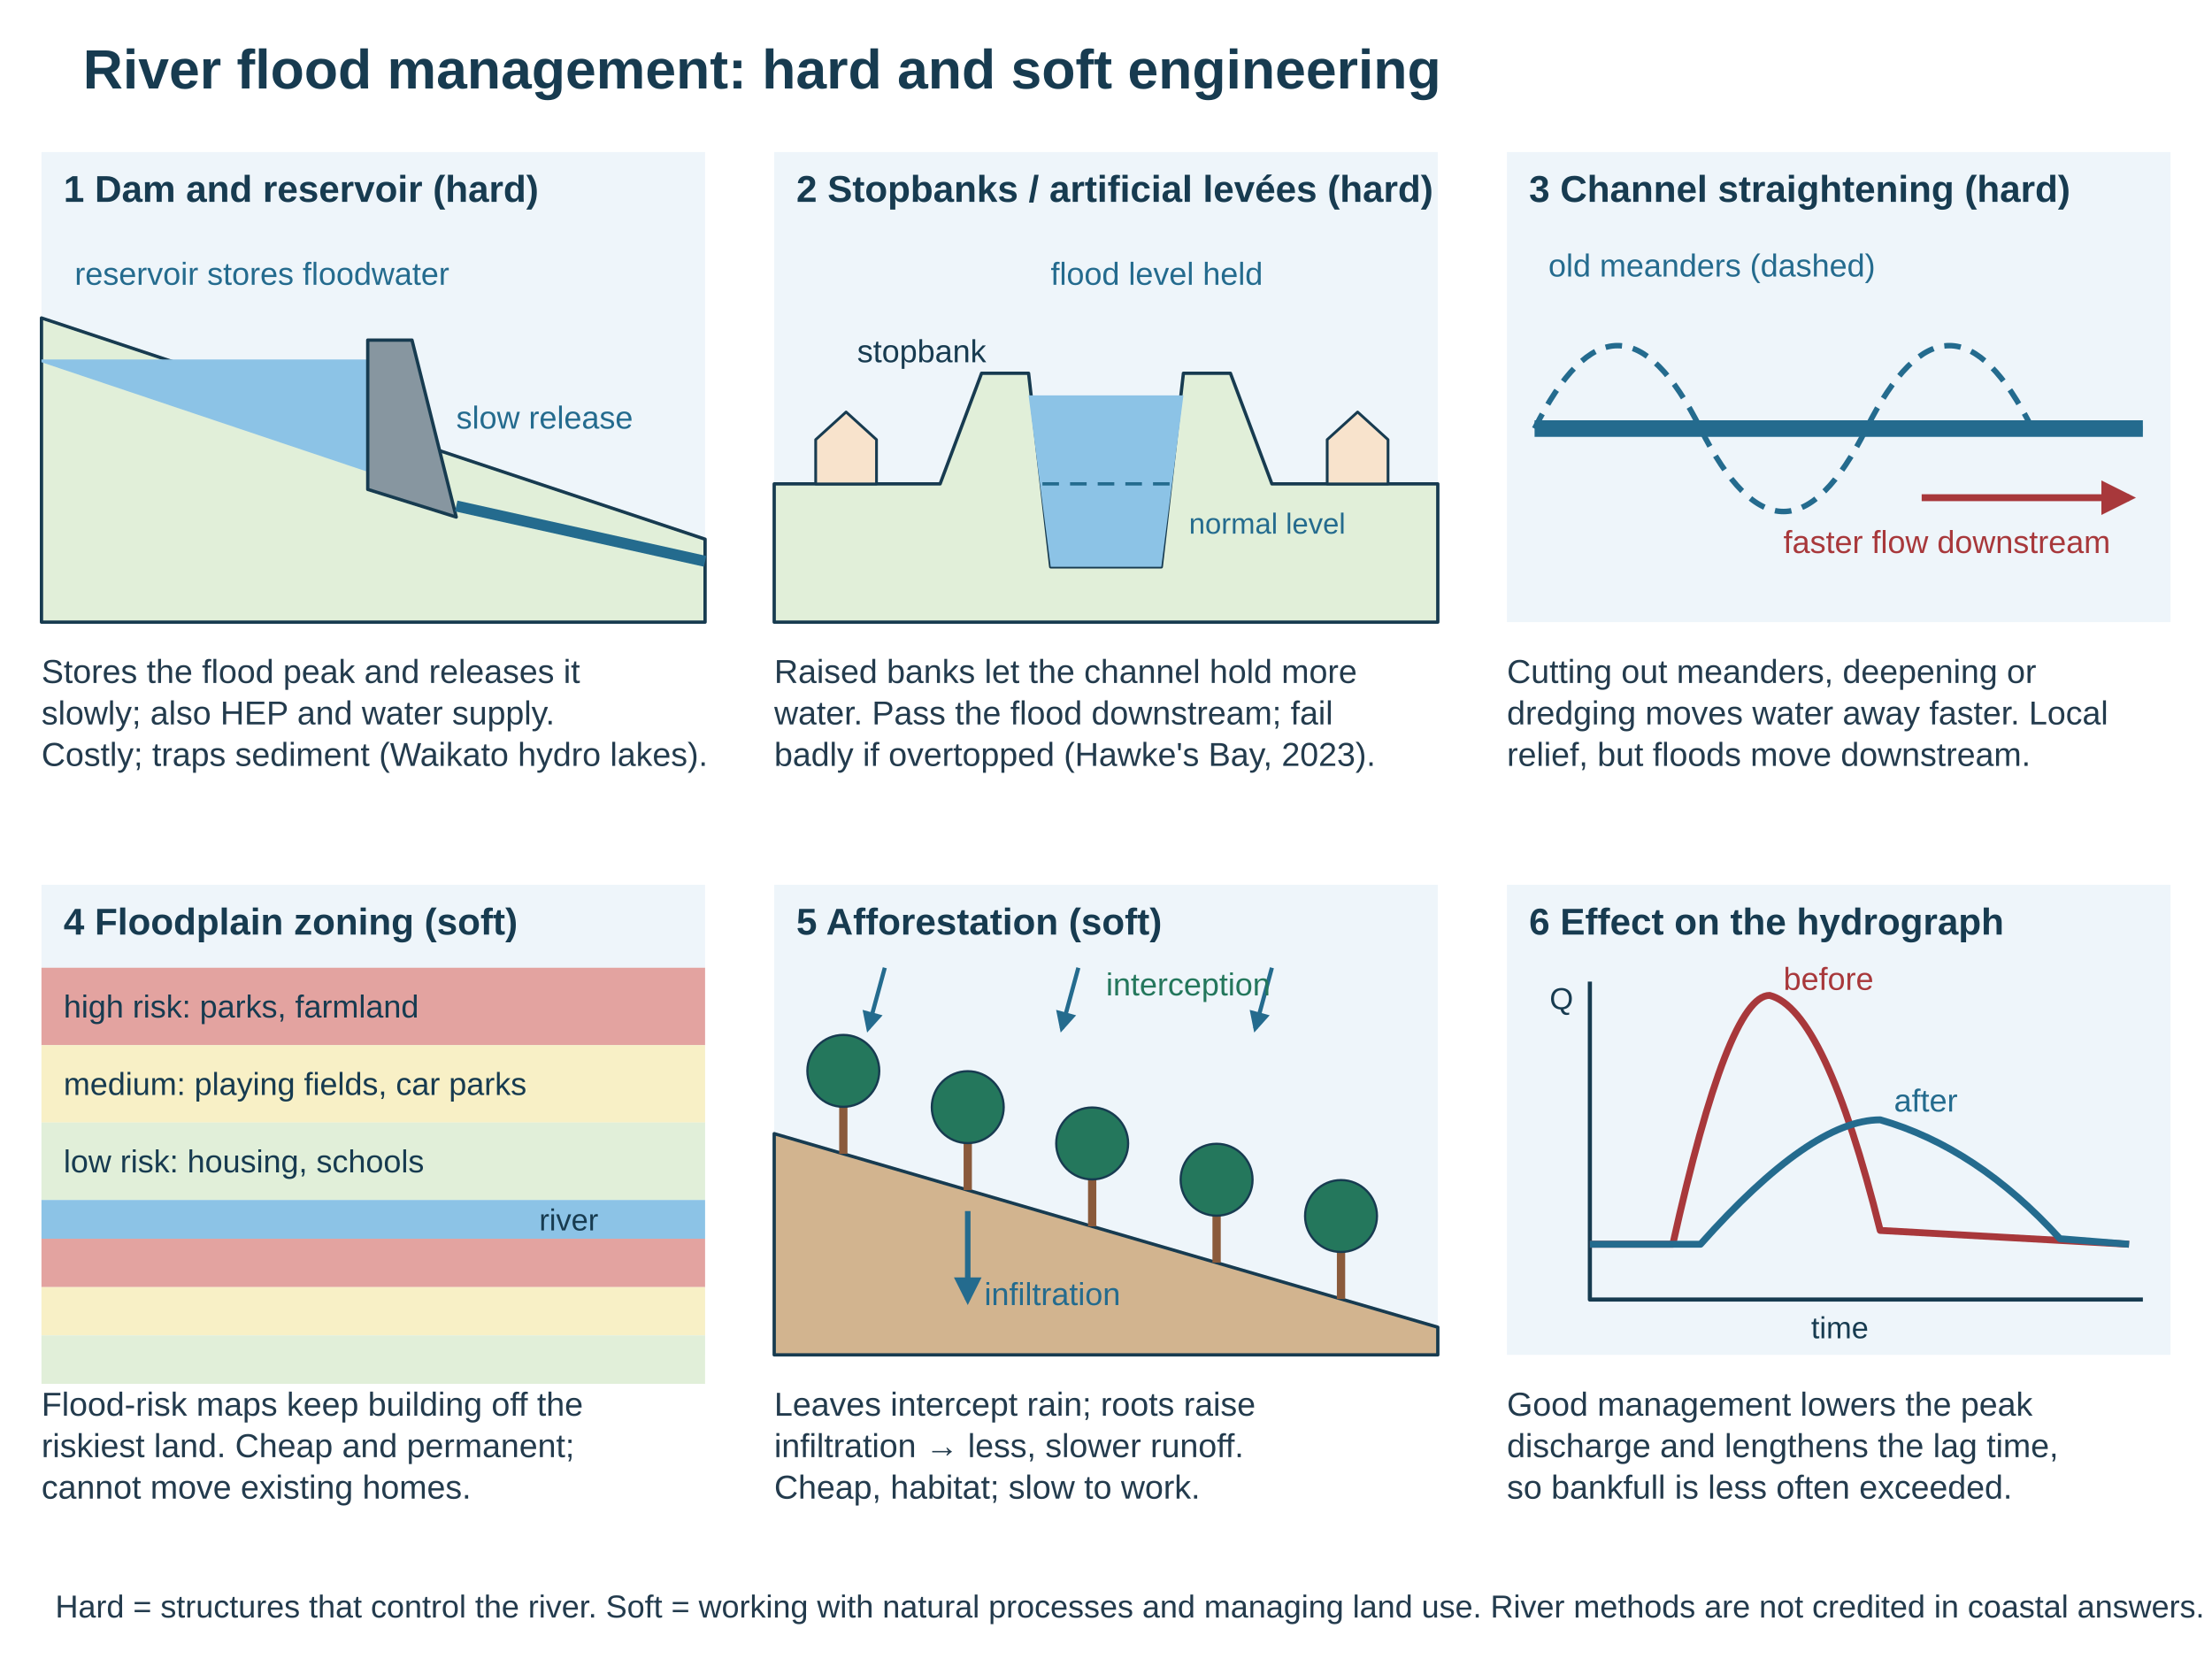
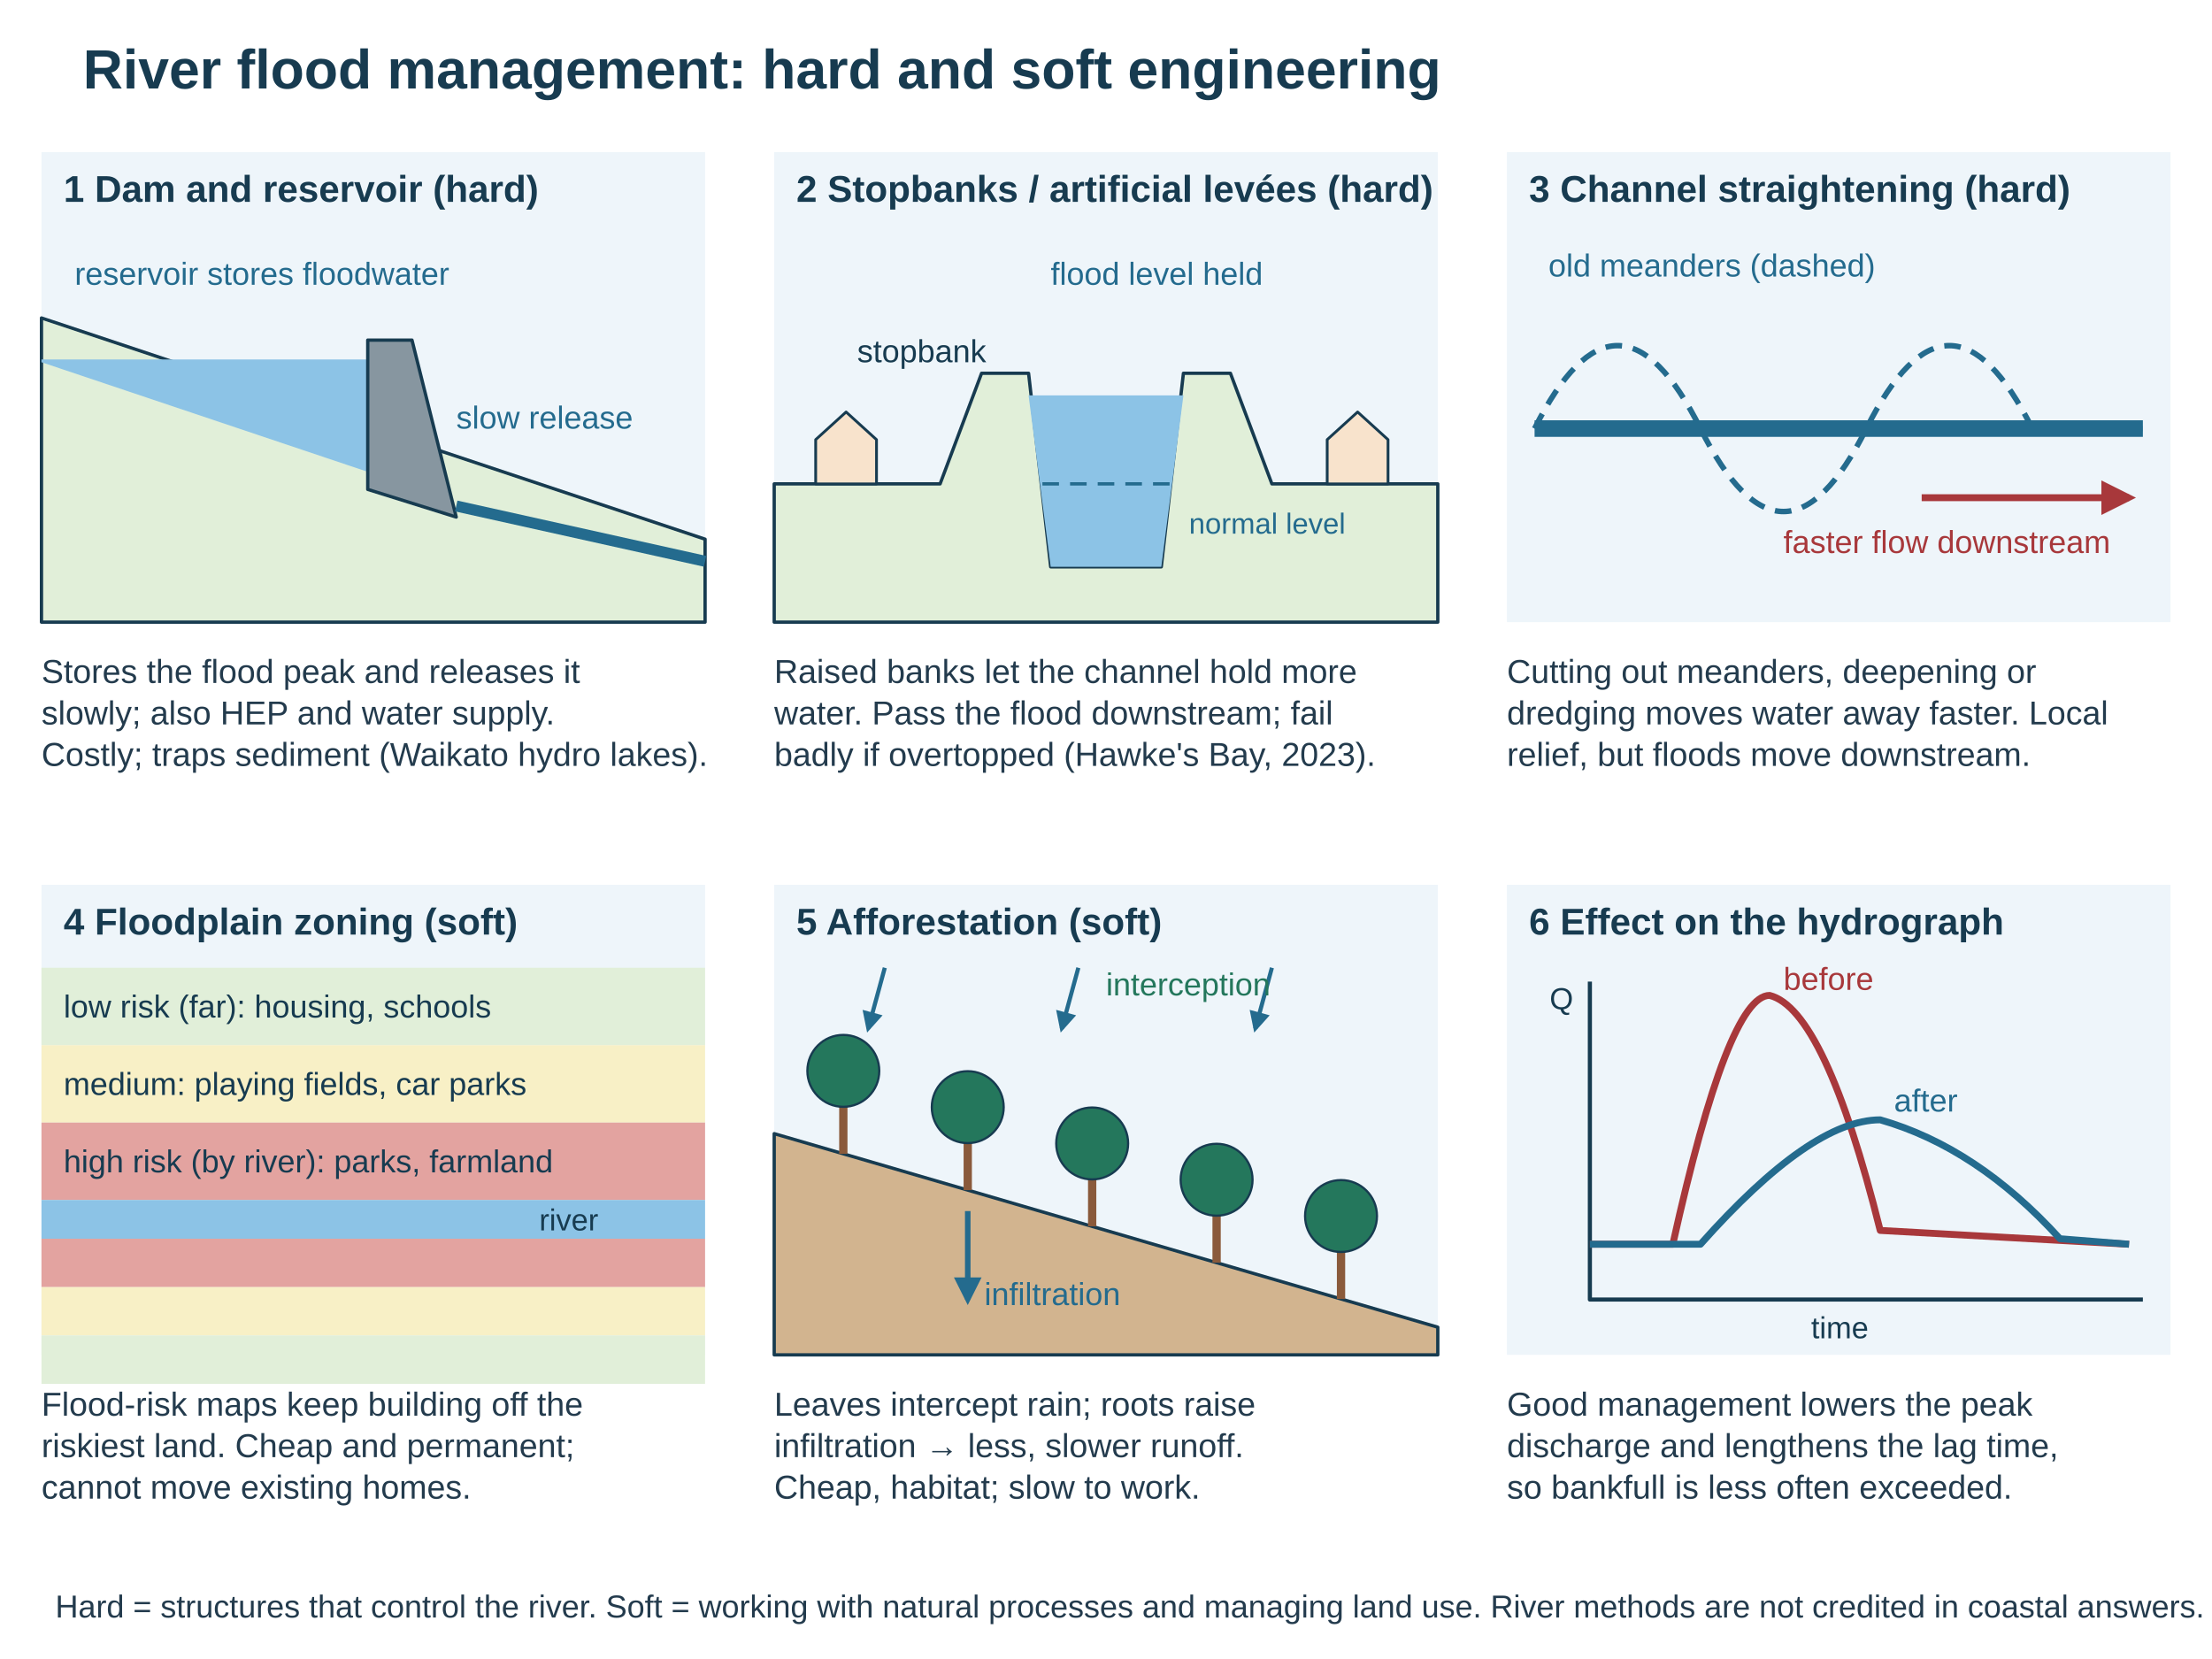
<svg xmlns="http://www.w3.org/2000/svg" width="800" height="600" viewBox="0 0 800 600">
  <rect width="800" height="600" fill="white" />
  <defs>
    <marker id="aink" viewBox="0 0 10 10" refX="8" refY="5" markerWidth="5" markerHeight="5" orient="auto-start-reverse">
      <path d="M0 0L10 5L0 10Z" fill="#173b50" />
    </marker>
    <marker id="ared" viewBox="0 0 10 10" refX="8" refY="5" markerWidth="5" markerHeight="5" orient="auto-start-reverse">
      <path d="M0 0L10 5L0 10Z" fill="#a8383b" />
    </marker>
    <marker id="ablue" viewBox="0 0 10 10" refX="8" refY="5" markerWidth="5" markerHeight="5" orient="auto-start-reverse">
      <path d="M0 0L10 5L0 10Z" fill="#246b8e" />
    </marker>
    <marker id="agreen" viewBox="0 0 10 10" refX="8" refY="5" markerWidth="5" markerHeight="5" orient="auto-start-reverse">
      <path d="M0 0L10 5L0 10Z" fill="#24775c" />
    </marker>
    <marker id="aorange" viewBox="0 0 10 10" refX="8" refY="5" markerWidth="5" markerHeight="5" orient="auto-start-reverse">
      <path d="M0 0L10 5L0 10Z" fill="#c16b20" />
    </marker>
  </defs>
  <text x="30" y="32" font-family="Arial" font-size="20" fill="#173b50" font-weight="bold">River flood management: hard and soft engineering</text>
  <rect x="15.0" y="55.0" width="240.0" height="170.0" fill="#eef5fa" />
  <text x="23.0" y="73.0" font-family="Arial" font-size="13.5" fill="#173b50" text-anchor="start" font-weight="bold">1  Dam and reservoir (hard)</text>
  <polygon points="15.0,115.0 255.0,195.0 255.0,225.0 15.0,225.0" fill="#e1efd9" stroke="#173b50" stroke-width="1.2" stroke-linejoin="round" />
  <polygon points="15.0,130.0 140.0,130.0 140.0,173.0 15.0,131.0" fill="#8cc3e6" stroke-linejoin="round" />
  <polygon points="133.0,123.0 149.0,123.0 165.0,187.0 133.0,177.0" fill="#8796a0" stroke="#173b50" stroke-width="1.2" stroke-linejoin="round" />
  <path d="M165 183 L255 203" fill="none" stroke="#246b8e" stroke-width="4" stroke-linejoin="round" />
  <text x="27.0" y="103.0" font-family="Arial" font-size="11.5" fill="#246b8e" text-anchor="start">reservoir stores floodwater</text>
  <text x="165.0" y="155.0" font-family="Arial" font-size="11.5" fill="#246b8e" text-anchor="start">slow release</text>
  <text x="15.0" y="247.0" font-family="Arial" font-size="12" fill="#233b4d" text-anchor="start">Stores the flood peak and releases it</text>
  <text x="15.0" y="262.0" font-family="Arial" font-size="12" fill="#233b4d" text-anchor="start">slowly; also HEP and water supply.</text>
  <text x="15.0" y="277.0" font-family="Arial" font-size="12" fill="#233b4d" text-anchor="start">Costly; traps sediment (Waikato hydro lakes).</text>
  <rect x="280.0" y="55.0" width="240.0" height="170.0" fill="#eef5fa" />
  <text x="288.0" y="73.0" font-family="Arial" font-size="13.5" fill="#173b50" text-anchor="start" font-weight="bold">2  Stopbanks / artificial levées (hard)</text>
  <polygon points="280.0,175.0 340.0,175.0 355.0,135.0 372.0,135.0 380.0,205.0 420.0,205.0 428.0,135.0 445.0,135.0 460.0,175.0 520.0,175.0 520.0,225.0 280.0,225.0" fill="#e1efd9" stroke="#173b50" stroke-width="1.2" stroke-linejoin="round" />
  <polygon points="372.0,143.0 428.0,143.0 420.0,205.0 380.0,205.0" fill="#8cc3e6" stroke-linejoin="round" />
  <path d="M377 175 L423 175" fill="none" stroke="#246b8e" stroke-width="1.2" stroke-dasharray="6 4" stroke-linejoin="round" />
  <text x="310.0" y="131.0" font-family="Arial" font-size="11.5" fill="#173b50" text-anchor="start">stopbank</text>
  <text x="380.0" y="103.0" font-family="Arial" font-size="11.5" fill="#246b8e" text-anchor="start">flood level held</text>
  <text x="430.0" y="193.0" font-family="Arial" font-size="10.5" fill="#246b8e" text-anchor="start">normal level</text>
  <polygon points="295.0,175.0 317.0,175.0 317.0,159.0 306.0,149.0 295.0,159.0" fill="#f8e3cc" stroke="#173b50" stroke-width="1" stroke-linejoin="round" />
  <polygon points="480.0,175.0 502.0,175.0 502.0,159.0 491.0,149.0 480.0,159.0" fill="#f8e3cc" stroke="#173b50" stroke-width="1" stroke-linejoin="round" />
  <text x="280.0" y="247.0" font-family="Arial" font-size="12" fill="#233b4d" text-anchor="start">Raised banks let the channel hold more</text>
  <text x="280.0" y="262.0" font-family="Arial" font-size="12" fill="#233b4d" text-anchor="start">water. Pass the flood downstream; fail</text>
  <text x="280.0" y="277.0" font-family="Arial" font-size="12" fill="#233b4d" text-anchor="start">badly if overtopped (Hawke's Bay, 2023).</text>
  <rect x="545.0" y="55.0" width="240.0" height="170.0" fill="#eef5fa" />
  <text x="553.0" y="73.0" font-family="Arial" font-size="13.5" fill="#173b50" text-anchor="start" font-weight="bold">3  Channel straightening (hard)</text>
  <path d="M555 155 Q585 95 615 155 Q645 215 675 155 Q705 95 735 155 L775 155" fill="none" stroke="#246b8e" stroke-width="2" stroke-dasharray="6 4" stroke-linejoin="round" />
  <path d="M555 155 L775 155" fill="none" stroke="#246b8e" stroke-width="6" stroke-linejoin="round" />
  <path d="M695 180 L770 180" fill="none" stroke="#a8383b" stroke-width="2.5" marker-end="url(#ared)" />
  <text x="645.0" y="200.0" font-family="Arial" font-size="11.5" fill="#a8383b" text-anchor="start">faster flow downstream</text>
  <text x="560.0" y="100.0" font-family="Arial" font-size="11.5" fill="#246b8e" text-anchor="start">old meanders (dashed)</text>
  <text x="545.0" y="247.0" font-family="Arial" font-size="12" fill="#233b4d" text-anchor="start">Cutting out meanders, deepening or</text>
  <text x="545.0" y="262.0" font-family="Arial" font-size="12" fill="#233b4d" text-anchor="start">dredging moves water away faster. Local</text>
  <text x="545.0" y="277.0" font-family="Arial" font-size="12" fill="#233b4d" text-anchor="start">relief, but floods move downstream.</text>
  <rect x="15.0" y="320.0" width="240.0" height="170.0" fill="#eef5fa" />
  <text x="23.0" y="338.0" font-family="Arial" font-size="13.5" fill="#173b50" text-anchor="start" font-weight="bold">4  Floodplain zoning (soft)</text>
-   <rect x="15.0" y="350.0" width="240.0" height="28.0" fill="#e3a3a0" />
-   <text x="23.0" y="368.0" font-family="Arial" font-size="11.5" fill="#173b50" text-anchor="start">high risk: parks, farmland</text>
+   <rect x="15.0" y="350.0" width="240.0" height="28.0" fill="#e1efd9" />
+   <text x="23.0" y="368.0" font-family="Arial" font-size="11.5" fill="#173b50" text-anchor="start">low risk (far): housing, schools</text>
  <rect x="15.0" y="378.0" width="240.0" height="28.0" fill="#f8f0c6" />
  <text x="23.0" y="396.0" font-family="Arial" font-size="11.5" fill="#173b50" text-anchor="start">medium: playing fields, car parks</text>
-   <rect x="15.0" y="406.0" width="240.0" height="28.0" fill="#e1efd9" />
-   <text x="23.0" y="424.0" font-family="Arial" font-size="11.5" fill="#173b50" text-anchor="start">low risk: housing, schools</text>
+   <rect x="15.0" y="406.0" width="240.0" height="28.0" fill="#e3a3a0" />
+   <text x="23.0" y="424.0" font-family="Arial" font-size="11.5" fill="#173b50" text-anchor="start">high risk (by river): parks, farmland</text>
  <rect x="15.0" y="434.0" width="240.0" height="14.0" fill="#8cc3e6" />
  <text x="195.0" y="445.0" font-family="Arial" font-size="11" fill="#173b50" text-anchor="start">river</text>
  <rect x="15.0" y="448.0" width="240.0" height="17.5" fill="#e3a3a0" />
  <rect x="15.0" y="465.5" width="240.0" height="17.5" fill="#f8f0c6" />
  <rect x="15.0" y="483.0" width="240.0" height="17.5" fill="#e1efd9" />
  <text x="15.0" y="512.0" font-family="Arial" font-size="12" fill="#233b4d" text-anchor="start">Flood-risk maps keep building off the</text>
  <text x="15.0" y="527.0" font-family="Arial" font-size="12" fill="#233b4d" text-anchor="start">riskiest land. Cheap and permanent;</text>
  <text x="15.0" y="542.0" font-family="Arial" font-size="12" fill="#233b4d" text-anchor="start">cannot move existing homes.</text>
  <rect x="280.0" y="320.0" width="240.0" height="170.0" fill="#eef5fa" />
  <text x="288.0" y="338.0" font-family="Arial" font-size="13.5" fill="#173b50" text-anchor="start" font-weight="bold">5  Afforestation (soft)</text>
  <polygon points="280.0,410.0 520.0,480.0 520.0,490.0 280.0,490.0" fill="#d2b48f" stroke="#173b50" stroke-width="1.2" stroke-linejoin="round" />
  <path d="M305 417.292 L305 395.292" fill="none" stroke="#8a5a3b" stroke-width="3" stroke-linejoin="round" />
  <circle cx="305" cy="387.292" r="13" fill="#24775c" stroke="#173b50" stroke-width="0.8" />
  <path d="M350 430.417 L350 408.417" fill="none" stroke="#8a5a3b" stroke-width="3" stroke-linejoin="round" />
  <circle cx="350" cy="400.417" r="13" fill="#24775c" stroke="#173b50" stroke-width="0.8" />
  <path d="M395 443.542 L395 421.542" fill="none" stroke="#8a5a3b" stroke-width="3" stroke-linejoin="round" />
  <circle cx="395" cy="413.542" r="13" fill="#24775c" stroke="#173b50" stroke-width="0.8" />
  <path d="M440 456.667 L440 434.667" fill="none" stroke="#8a5a3b" stroke-width="3" stroke-linejoin="round" />
  <circle cx="440" cy="426.667" r="13" fill="#24775c" stroke="#173b50" stroke-width="0.8" />
  <path d="M485 469.792 L485 447.792" fill="none" stroke="#8a5a3b" stroke-width="3" stroke-linejoin="round" />
  <circle cx="485" cy="439.792" r="13" fill="#24775c" stroke="#173b50" stroke-width="0.8" />
  <path d="M320 350 L314 372" fill="none" stroke="#246b8e" stroke-width="1.5" marker-end="url(#ablue)" />
  <path d="M390 350 L384 372" fill="none" stroke="#246b8e" stroke-width="1.5" marker-end="url(#ablue)" />
  <path d="M460 350 L454 372" fill="none" stroke="#246b8e" stroke-width="1.5" marker-end="url(#ablue)" />
  <path d="M350 438 L350 470" fill="none" stroke="#246b8e" stroke-width="2" marker-end="url(#ablue)" />
  <text x="356.0" y="472.0" font-family="Arial" font-size="11.5" fill="#246b8e" text-anchor="start">infiltration</text>
  <text x="400.0" y="360.0" font-family="Arial" font-size="11.5" fill="#24775c" text-anchor="start">interception</text>
  <text x="280.0" y="512.0" font-family="Arial" font-size="12" fill="#233b4d" text-anchor="start">Leaves intercept rain; roots raise</text>
  <text x="280.0" y="527.0" font-family="Arial" font-size="12" fill="#233b4d" text-anchor="start">infiltration → less, slower runoff.</text>
  <text x="280.0" y="542.0" font-family="Arial" font-size="12" fill="#233b4d" text-anchor="start">Cheap, habitat; slow to work.</text>
  <rect x="545.0" y="320.0" width="240.0" height="170.0" fill="#eef5fa" />
  <text x="553.0" y="338.0" font-family="Arial" font-size="13.5" fill="#173b50" text-anchor="start" font-weight="bold">6  Effect on the hydrograph</text>
  <path d="M575 355 L575 470 L775 470" fill="none" stroke="#173b50" stroke-width="1.5" stroke-linejoin="round" />
  <path d="M575 450 L605 450 Q625 360 640 360 Q660 365 680 445 L770 450" fill="none" stroke="#a8383b" stroke-width="2.5" stroke-linejoin="round" />
  <path d="M575 450 L615 450 Q655 405 680 405 Q715 415 745 448 L770 450" fill="none" stroke="#246b8e" stroke-width="2.5" stroke-linejoin="round" />
  <text x="645.0" y="358.0" font-family="Arial" font-size="11.5" fill="#a8383b" text-anchor="start">before</text>
  <text x="685.0" y="402.0" font-family="Arial" font-size="11.5" fill="#246b8e" text-anchor="start">after</text>
  <text x="655.0" y="484.0" font-family="Arial" font-size="11" fill="#173b50" text-anchor="start">time</text>
  <text x="569.0" y="365.0" font-family="Arial" font-size="11" fill="#173b50" text-anchor="end">Q</text>
  <text x="545.0" y="512.0" font-family="Arial" font-size="12" fill="#233b4d" text-anchor="start">Good management lowers the peak</text>
  <text x="545.0" y="527.0" font-family="Arial" font-size="12" fill="#233b4d" text-anchor="start">discharge and lengthens the lag time,</text>
  <text x="545.0" y="542.0" font-family="Arial" font-size="12" fill="#233b4d" text-anchor="start">so bankfull is less often exceeded.</text>
  <text x="20.0" y="585.0" font-family="Arial" font-size="11.5" fill="#233b4d" text-anchor="start">Hard = structures that control the river. Soft = working with natural processes and managing land use. River methods are not credited in coastal answers.</text>
</svg>
